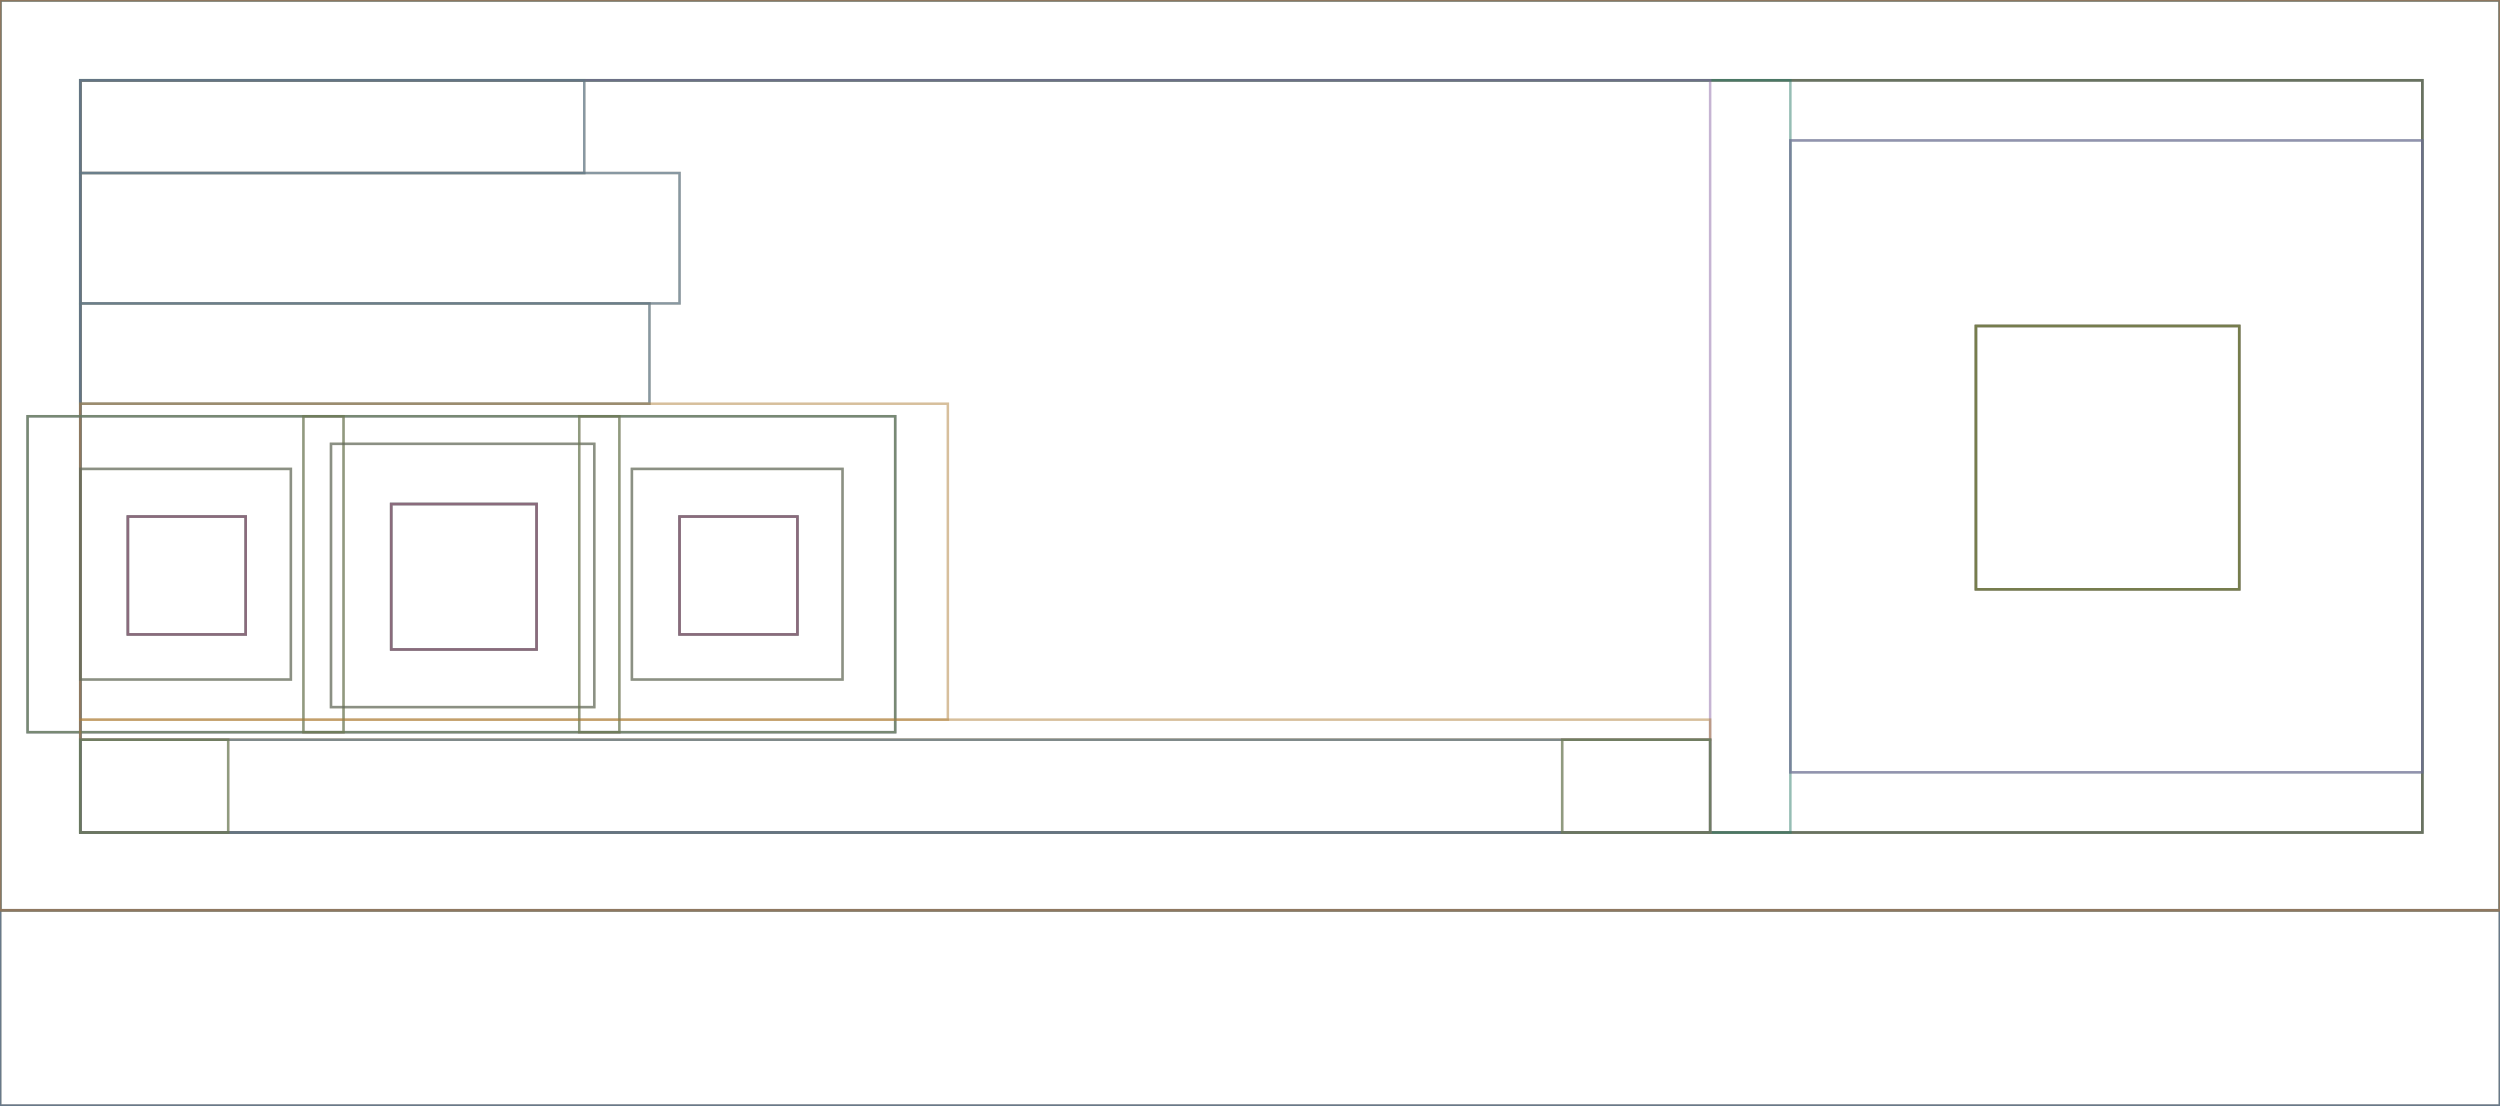
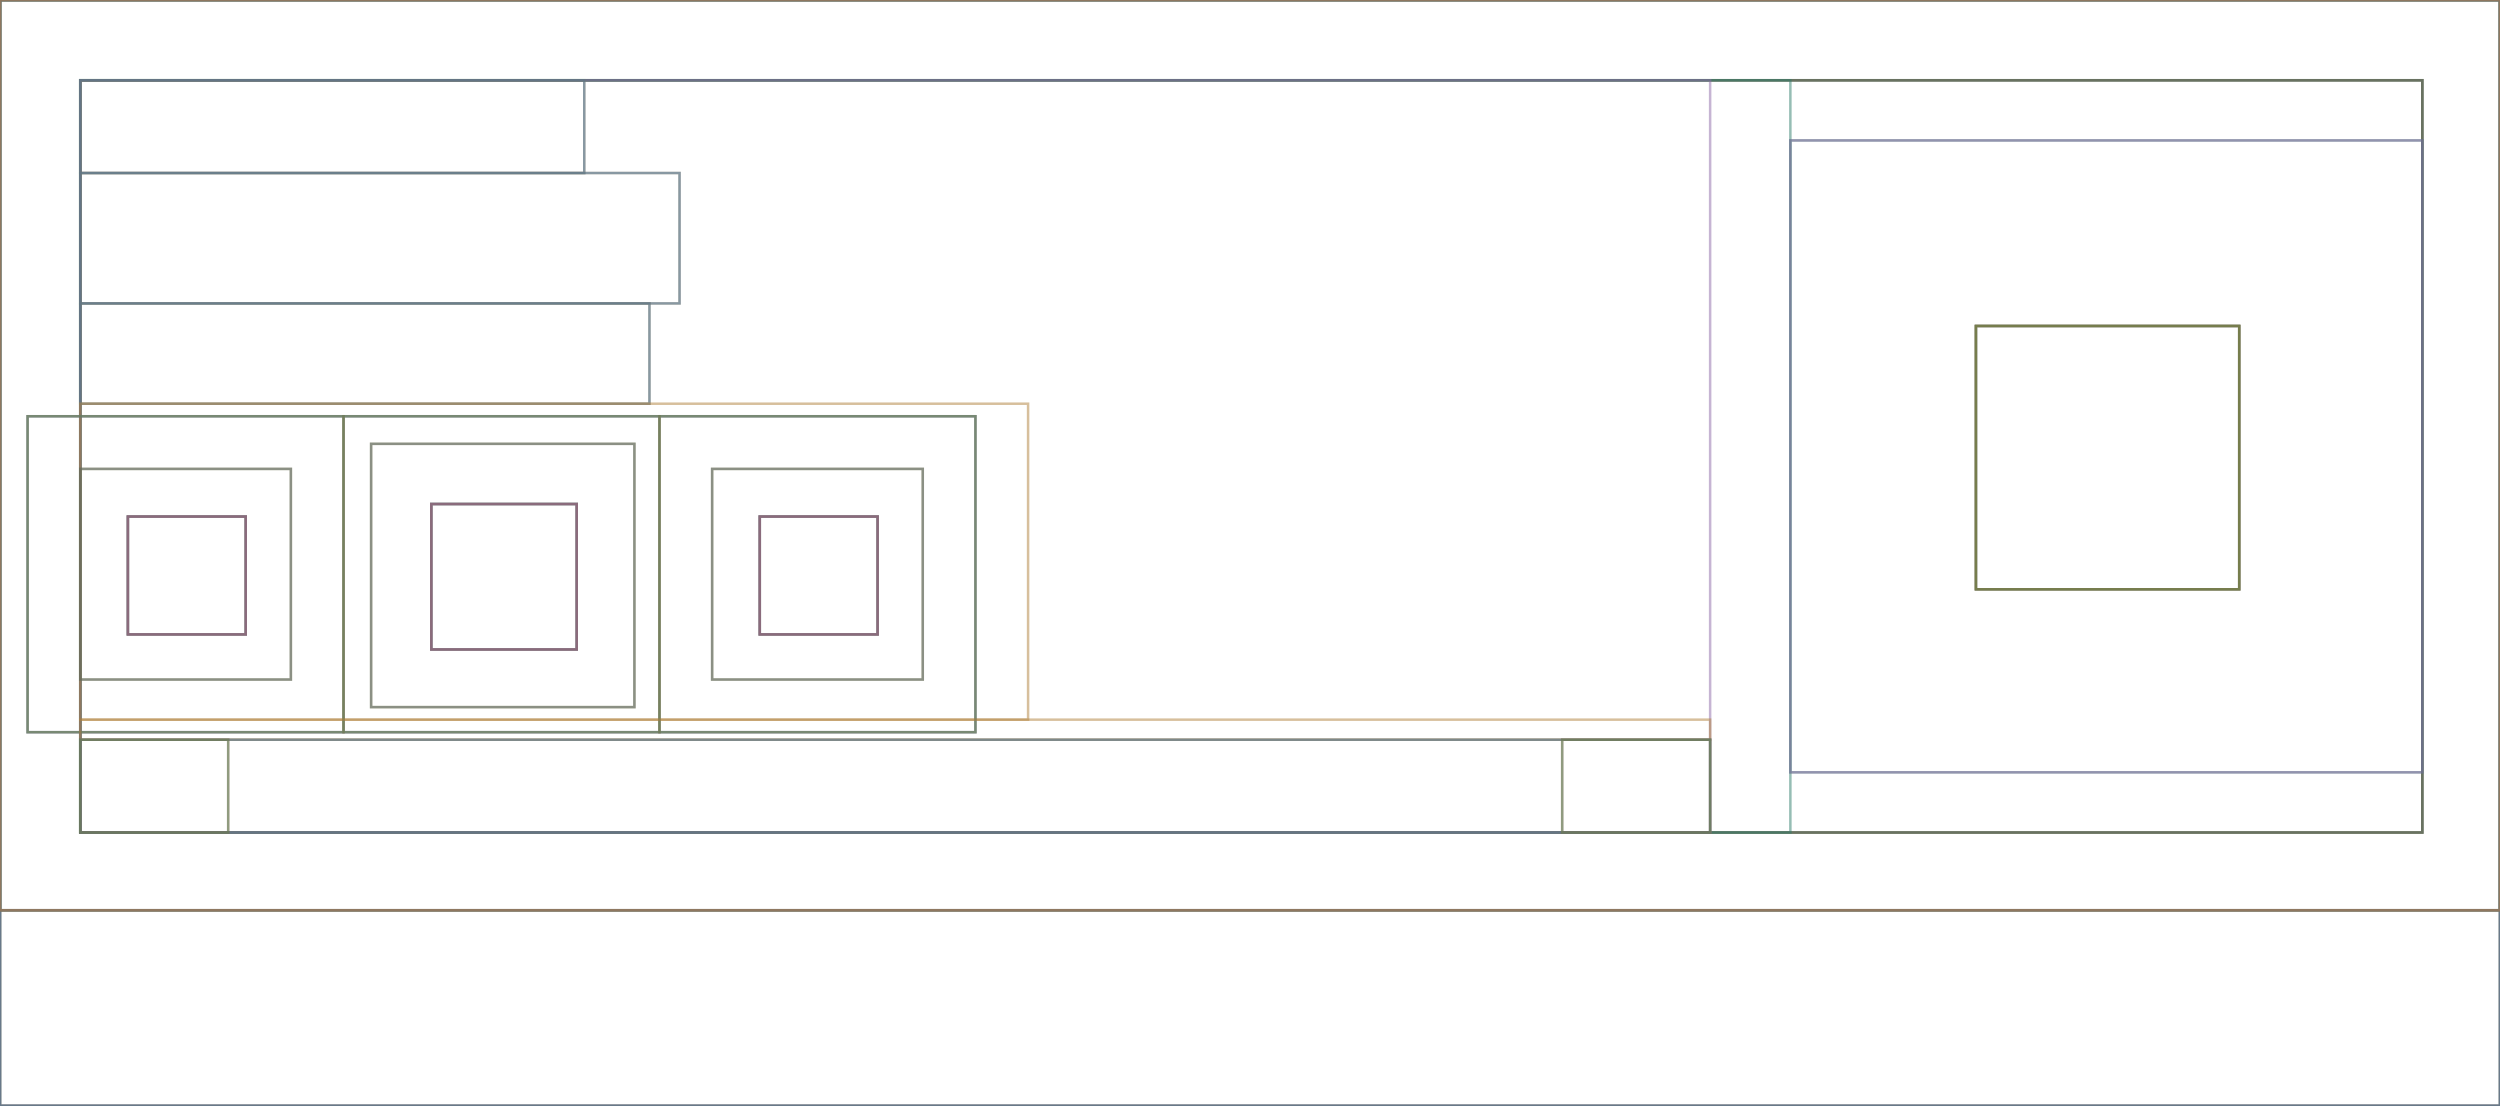
<svg xmlns="http://www.w3.org/2000/svg" viewBox="0 0 997 441" width="997" height="441" role="img" aria-label="Card/Media-Dark layout wireframe">
  <rect width="997" height="441" fill="#ffffff" />
  <g>
    <rect x="0" y="0" width="997" height="441" fill="none" fill-opacity="0" stroke="#5B6470" stroke-width="1" stroke-opacity="0.5" />
  </g>
  <g>
    <rect x="0" y="0" width="997" height="441" fill="none" fill-opacity="0" stroke="#2E7D6B" stroke-width="1" stroke-opacity="0.5" />
  </g>
  <g>
    <rect x="0" y="0" width="997" height="441" fill="none" fill-opacity="0" stroke="#8E6BA8" stroke-width="1" stroke-opacity="0.5" />
  </g>
  <g>
    <rect x="0" y="0" width="997" height="441" fill="none" fill-opacity="0" stroke="#B0813B" stroke-width="1" stroke-opacity="0.5" />
  </g>
  <g>
    <rect x="0" y="0" width="997" height="441" fill="none" fill-opacity="0" stroke="#3B72A8" stroke-width="1" stroke-opacity="0.5" />
  </g>
  <g>
    <rect x="0" y="0" width="997" height="363" fill="none" fill-opacity="0" stroke="#A85B6B" stroke-width="1" stroke-opacity="0.5" />
  </g>
  <g>
    <rect x="0" y="0" width="997" height="363" fill="none" fill-opacity="0" stroke="#4F8A4A" stroke-width="1" stroke-opacity="0.5" />
  </g>
  <g>
    <rect x="0" y="0" width="997" height="363" fill="none" fill-opacity="0" stroke="#7A7A33" stroke-width="1" stroke-opacity="0.5" />
  </g>
  <g>
    <rect x="0" y="0" width="997" height="363" fill="none" fill-opacity="0" stroke="#5B6470" stroke-width="1" stroke-opacity="0.5" />
  </g>
  <g>
    <rect x="0" y="0" width="997" height="363" fill="none" fill-opacity="0" stroke="#2E7D6B" stroke-width="1" stroke-opacity="0.5" />
  </g>
  <g>
    <rect x="0" y="0" width="997" height="363" fill="none" fill-opacity="0" stroke="#8E6BA8" stroke-width="1" stroke-opacity="0.5" />
  </g>
  <g>
    <rect x="0" y="0" width="997" height="363" fill="none" fill-opacity="0" stroke="#B0813B" stroke-width="1" stroke-opacity="0.5" />
  </g>
  <g>
    <rect x="32" y="32" width="934" height="300" fill="none" fill-opacity="0" stroke="#3B72A8" stroke-width="1" stroke-opacity="0.5" />
  </g>
  <g>
    <rect x="32" y="32" width="934" height="300" fill="none" fill-opacity="0" stroke="#A85B6B" stroke-width="1" stroke-opacity="0.5" />
  </g>
  <g>
    <rect x="32" y="32" width="934" height="300" fill="none" fill-opacity="0" stroke="#4F8A4A" stroke-width="1" stroke-opacity="0.5" />
  </g>
  <g>
    <rect x="32" y="32" width="934" height="300" fill="none" fill-opacity="0" stroke="#7A7A33" stroke-width="1" stroke-opacity="0.5" />
  </g>
  <g>
    <rect x="32" y="32" width="934" height="300" fill="none" fill-opacity="0" stroke="#5B6470" stroke-width="1" stroke-opacity="0.5" />
  </g>
  <g>
    <rect x="32" y="32" width="682" height="300" fill="none" fill-opacity="0" stroke="#2E7D6B" stroke-width="1" stroke-opacity="0.5" />
  </g>
  <g>
    <rect x="32" y="32" width="650" height="300" fill="none" fill-opacity="0" stroke="#8E6BA8" stroke-width="1" stroke-opacity="0.5" />
  </g>
  <g>
    <rect x="32" y="32" width="201" height="37" fill="none" fill-opacity="0" stroke="#B0813B" stroke-width="1" stroke-opacity="0.5" />
  </g>
  <g>
    <rect x="32" y="32" width="201" height="37" fill="none" fill-opacity="0" stroke="#3B72A8" stroke-width="1" stroke-opacity="0.5" />
  </g>
  <g>
    <rect x="32" y="69" width="239" height="52" fill="none" fill-opacity="0" stroke="#B0813B" stroke-width="1" stroke-opacity="0.5" />
  </g>
  <g>
    <rect x="32" y="69" width="239" height="52" fill="none" fill-opacity="0" stroke="#3B72A8" stroke-width="1" stroke-opacity="0.5" />
  </g>
  <g>
    <rect x="32" y="121" width="227" height="40" fill="none" fill-opacity="0" stroke="#B0813B" stroke-width="1" stroke-opacity="0.5" />
  </g>
  <g>
    <rect x="32" y="121" width="227" height="40" fill="none" fill-opacity="0" stroke="#3B72A8" stroke-width="1" stroke-opacity="0.5" />
  </g>
  <g>
-     <rect x="32" y="161" width="346" height="126" fill="none" fill-opacity="0" stroke="#B0813B" stroke-width="1" stroke-opacity="0.5" />
-   </g>
-   <g>
-     <rect x="11" y="166" width="346" height="126" fill="none" fill-opacity="0" stroke="#3B72A8" stroke-width="1" stroke-opacity="0.5" />
+     <rect x="32" y="161" width="378" height="126" fill="none" fill-opacity="0" stroke="#B0813B" stroke-width="1" stroke-opacity="0.5" />
+   </g>
+   <g>
+     <rect x="11" y="166" width="378" height="126" fill="none" fill-opacity="0" stroke="#3B72A8" stroke-width="1" stroke-opacity="0.5" />
  </g>
  <g>
    <rect x="11" y="166" width="126" height="126" fill="none" fill-opacity="0" stroke="#A85B6B" stroke-width="1" stroke-opacity="0.5" />
  </g>
  <g>
    <rect x="11" y="166" width="126" height="126" fill="none" fill-opacity="0" stroke="#4F8A4A" stroke-width="1" stroke-opacity="0.5" />
  </g>
  <g>
    <rect x="32" y="187" width="84" height="84" fill="none" fill-opacity="0" stroke="#7A7A33" stroke-width="1" stroke-opacity="0.5" />
  </g>
  <g>
    <rect x="32" y="187" width="84" height="84" fill="none" fill-opacity="0" stroke="#5B6470" stroke-width="1" stroke-opacity="0.5" />
  </g>
  <g>
    <rect x="51" y="206" width="47" height="47" fill="none" fill-opacity="0" stroke="#2E7D6B" stroke-width="1" stroke-opacity="0.5" />
  </g>
  <g>
    <rect x="51" y="206" width="47" height="47" fill="none" fill-opacity="0" stroke="#8E6BA8" stroke-width="1" stroke-opacity="0.5" />
  </g>
  <g>
    <rect x="51" y="206" width="47" height="47" fill="none" fill-opacity="0" stroke="#B0813B" stroke-width="1" stroke-opacity="0.5" />
  </g>
  <g>
    <rect x="51" y="206" width="47" height="47" fill="none" fill-opacity="0" stroke="#3B72A8" stroke-width="1" stroke-opacity="0.5" />
  </g>
  <g>
    <rect x="51" y="206" width="47" height="47" fill="none" fill-opacity="0" stroke="#A85B6B" stroke-width="1" stroke-opacity="0.5" />
  </g>
  <g>
-     <rect x="121" y="166" width="126" height="126" fill="none" fill-opacity="0" stroke="#A85B6B" stroke-width="1" stroke-opacity="0.5" />
-   </g>
-   <g>
-     <rect x="121" y="166" width="126" height="126" fill="none" fill-opacity="0" stroke="#4F8A4A" stroke-width="1" stroke-opacity="0.5" />
-   </g>
-   <g>
-     <rect x="132" y="177" width="105" height="105" fill="none" fill-opacity="0" stroke="#7A7A33" stroke-width="1" stroke-opacity="0.5" />
-   </g>
-   <g>
-     <rect x="132" y="177" width="105" height="105" fill="none" fill-opacity="0" stroke="#5B6470" stroke-width="1" stroke-opacity="0.5" />
-   </g>
-   <g>
-     <rect x="156" y="201" width="58" height="58" fill="none" fill-opacity="0" stroke="#2E7D6B" stroke-width="1" stroke-opacity="0.5" />
-   </g>
-   <g>
-     <rect x="156" y="201" width="58" height="58" fill="none" fill-opacity="0" stroke="#8E6BA8" stroke-width="1" stroke-opacity="0.5" />
-   </g>
-   <g>
-     <rect x="156" y="201" width="58" height="58" fill="none" fill-opacity="0" stroke="#B0813B" stroke-width="1" stroke-opacity="0.5" />
-   </g>
-   <g>
-     <rect x="156" y="201" width="58" height="58" fill="none" fill-opacity="0" stroke="#3B72A8" stroke-width="1" stroke-opacity="0.5" />
-   </g>
-   <g>
-     <rect x="156" y="201" width="58" height="58" fill="none" fill-opacity="0" stroke="#A85B6B" stroke-width="1" stroke-opacity="0.5" />
-   </g>
-   <g>
-     <rect x="231" y="166" width="126" height="126" fill="none" fill-opacity="0" stroke="#A85B6B" stroke-width="1" stroke-opacity="0.5" />
-   </g>
-   <g>
-     <rect x="231" y="166" width="126" height="126" fill="none" fill-opacity="0" stroke="#4F8A4A" stroke-width="1" stroke-opacity="0.5" />
-   </g>
-   <g>
-     <rect x="252" y="187" width="84" height="84" fill="none" fill-opacity="0" stroke="#7A7A33" stroke-width="1" stroke-opacity="0.5" />
-   </g>
-   <g>
-     <rect x="252" y="187" width="84" height="84" fill="none" fill-opacity="0" stroke="#5B6470" stroke-width="1" stroke-opacity="0.5" />
-   </g>
-   <g>
-     <rect x="271" y="206" width="47" height="47" fill="none" fill-opacity="0" stroke="#2E7D6B" stroke-width="1" stroke-opacity="0.5" />
-   </g>
-   <g>
-     <rect x="271" y="206" width="47" height="47" fill="none" fill-opacity="0" stroke="#8E6BA8" stroke-width="1" stroke-opacity="0.5" />
-   </g>
-   <g>
-     <rect x="271" y="206" width="47" height="47" fill="none" fill-opacity="0" stroke="#B0813B" stroke-width="1" stroke-opacity="0.5" />
-   </g>
-   <g>
-     <rect x="271" y="206" width="47" height="47" fill="none" fill-opacity="0" stroke="#3B72A8" stroke-width="1" stroke-opacity="0.5" />
-   </g>
-   <g>
-     <rect x="271" y="206" width="47" height="47" fill="none" fill-opacity="0" stroke="#A85B6B" stroke-width="1" stroke-opacity="0.5" />
+     <rect x="137" y="166" width="126" height="126" fill="none" fill-opacity="0" stroke="#A85B6B" stroke-width="1" stroke-opacity="0.5" />
+   </g>
+   <g>
+     <rect x="137" y="166" width="126" height="126" fill="none" fill-opacity="0" stroke="#4F8A4A" stroke-width="1" stroke-opacity="0.5" />
+   </g>
+   <g>
+     <rect x="148" y="177" width="105" height="105" fill="none" fill-opacity="0" stroke="#7A7A33" stroke-width="1" stroke-opacity="0.5" />
+   </g>
+   <g>
+     <rect x="148" y="177" width="105" height="105" fill="none" fill-opacity="0" stroke="#5B6470" stroke-width="1" stroke-opacity="0.5" />
+   </g>
+   <g>
+     <rect x="172" y="201" width="58" height="58" fill="none" fill-opacity="0" stroke="#2E7D6B" stroke-width="1" stroke-opacity="0.5" />
+   </g>
+   <g>
+     <rect x="172" y="201" width="58" height="58" fill="none" fill-opacity="0" stroke="#8E6BA8" stroke-width="1" stroke-opacity="0.5" />
+   </g>
+   <g>
+     <rect x="172" y="201" width="58" height="58" fill="none" fill-opacity="0" stroke="#B0813B" stroke-width="1" stroke-opacity="0.5" />
+   </g>
+   <g>
+     <rect x="172" y="201" width="58" height="58" fill="none" fill-opacity="0" stroke="#3B72A8" stroke-width="1" stroke-opacity="0.5" />
+   </g>
+   <g>
+     <rect x="172" y="201" width="58" height="58" fill="none" fill-opacity="0" stroke="#A85B6B" stroke-width="1" stroke-opacity="0.5" />
+   </g>
+   <g>
+     <rect x="263" y="166" width="126" height="126" fill="none" fill-opacity="0" stroke="#A85B6B" stroke-width="1" stroke-opacity="0.5" />
+   </g>
+   <g>
+     <rect x="263" y="166" width="126" height="126" fill="none" fill-opacity="0" stroke="#4F8A4A" stroke-width="1" stroke-opacity="0.5" />
+   </g>
+   <g>
+     <rect x="284" y="187" width="84" height="84" fill="none" fill-opacity="0" stroke="#7A7A33" stroke-width="1" stroke-opacity="0.5" />
+   </g>
+   <g>
+     <rect x="284" y="187" width="84" height="84" fill="none" fill-opacity="0" stroke="#5B6470" stroke-width="1" stroke-opacity="0.5" />
+   </g>
+   <g>
+     <rect x="303" y="206" width="47" height="47" fill="none" fill-opacity="0" stroke="#2E7D6B" stroke-width="1" stroke-opacity="0.5" />
+   </g>
+   <g>
+     <rect x="303" y="206" width="47" height="47" fill="none" fill-opacity="0" stroke="#8E6BA8" stroke-width="1" stroke-opacity="0.5" />
+   </g>
+   <g>
+     <rect x="303" y="206" width="47" height="47" fill="none" fill-opacity="0" stroke="#B0813B" stroke-width="1" stroke-opacity="0.5" />
+   </g>
+   <g>
+     <rect x="303" y="206" width="47" height="47" fill="none" fill-opacity="0" stroke="#3B72A8" stroke-width="1" stroke-opacity="0.5" />
+   </g>
+   <g>
+     <rect x="303" y="206" width="47" height="47" fill="none" fill-opacity="0" stroke="#A85B6B" stroke-width="1" stroke-opacity="0.5" />
  </g>
  <g>
    <rect x="32" y="287" width="650" height="8" fill="none" fill-opacity="0" stroke="#B0813B" stroke-width="1" stroke-opacity="0.5" />
  </g>
  <g>
    <rect x="32" y="295" width="650" height="37" fill="none" fill-opacity="0" stroke="#B0813B" stroke-width="1" stroke-opacity="0.5" />
  </g>
  <g>
    <rect x="32" y="295" width="650" height="37" fill="none" fill-opacity="0" stroke="#3B72A8" stroke-width="1" stroke-opacity="0.5" />
  </g>
  <g>
    <rect x="32" y="295" width="59" height="37" fill="none" fill-opacity="0" stroke="#A85B6B" stroke-width="1" stroke-opacity="0.5" />
  </g>
  <g>
    <rect x="32" y="295" width="59" height="37" fill="none" fill-opacity="0" stroke="#4F8A4A" stroke-width="1" stroke-opacity="0.5" />
  </g>
  <g>
    <rect x="623" y="295" width="59" height="37" fill="none" fill-opacity="0" stroke="#A85B6B" stroke-width="1" stroke-opacity="0.5" />
  </g>
  <g>
    <rect x="623" y="295" width="59" height="37" fill="none" fill-opacity="0" stroke="#4F8A4A" stroke-width="1" stroke-opacity="0.5" />
  </g>
  <g>
    <rect x="714" y="56" width="252" height="252" fill="none" fill-opacity="0" stroke="#2E7D6B" stroke-width="1" stroke-opacity="0.5" />
  </g>
  <g>
    <rect x="714" y="56" width="252" height="252" fill="none" fill-opacity="0" stroke="#8E6BA8" stroke-width="1" stroke-opacity="0.5" />
  </g>
  <g>
    <rect x="788" y="130" width="105" height="105" fill="none" fill-opacity="0" stroke="#B0813B" stroke-width="1" stroke-opacity="0.5" />
  </g>
  <g>
    <rect x="788" y="130" width="105" height="105" fill="none" fill-opacity="0" stroke="#3B72A8" stroke-width="1" stroke-opacity="0.5" />
  </g>
  <g>
    <rect x="788" y="130" width="105" height="105" fill="none" fill-opacity="0" stroke="#A85B6B" stroke-width="1" stroke-opacity="0.5" />
  </g>
  <g>
    <rect x="788" y="130" width="105" height="105" fill="none" fill-opacity="0" stroke="#4F8A4A" stroke-width="1" stroke-opacity="0.5" />
  </g>
  <g>
    <rect x="788" y="130" width="105" height="105" fill="none" fill-opacity="0" stroke="#7A7A33" stroke-width="1" stroke-opacity="0.5" />
  </g>
</svg>
